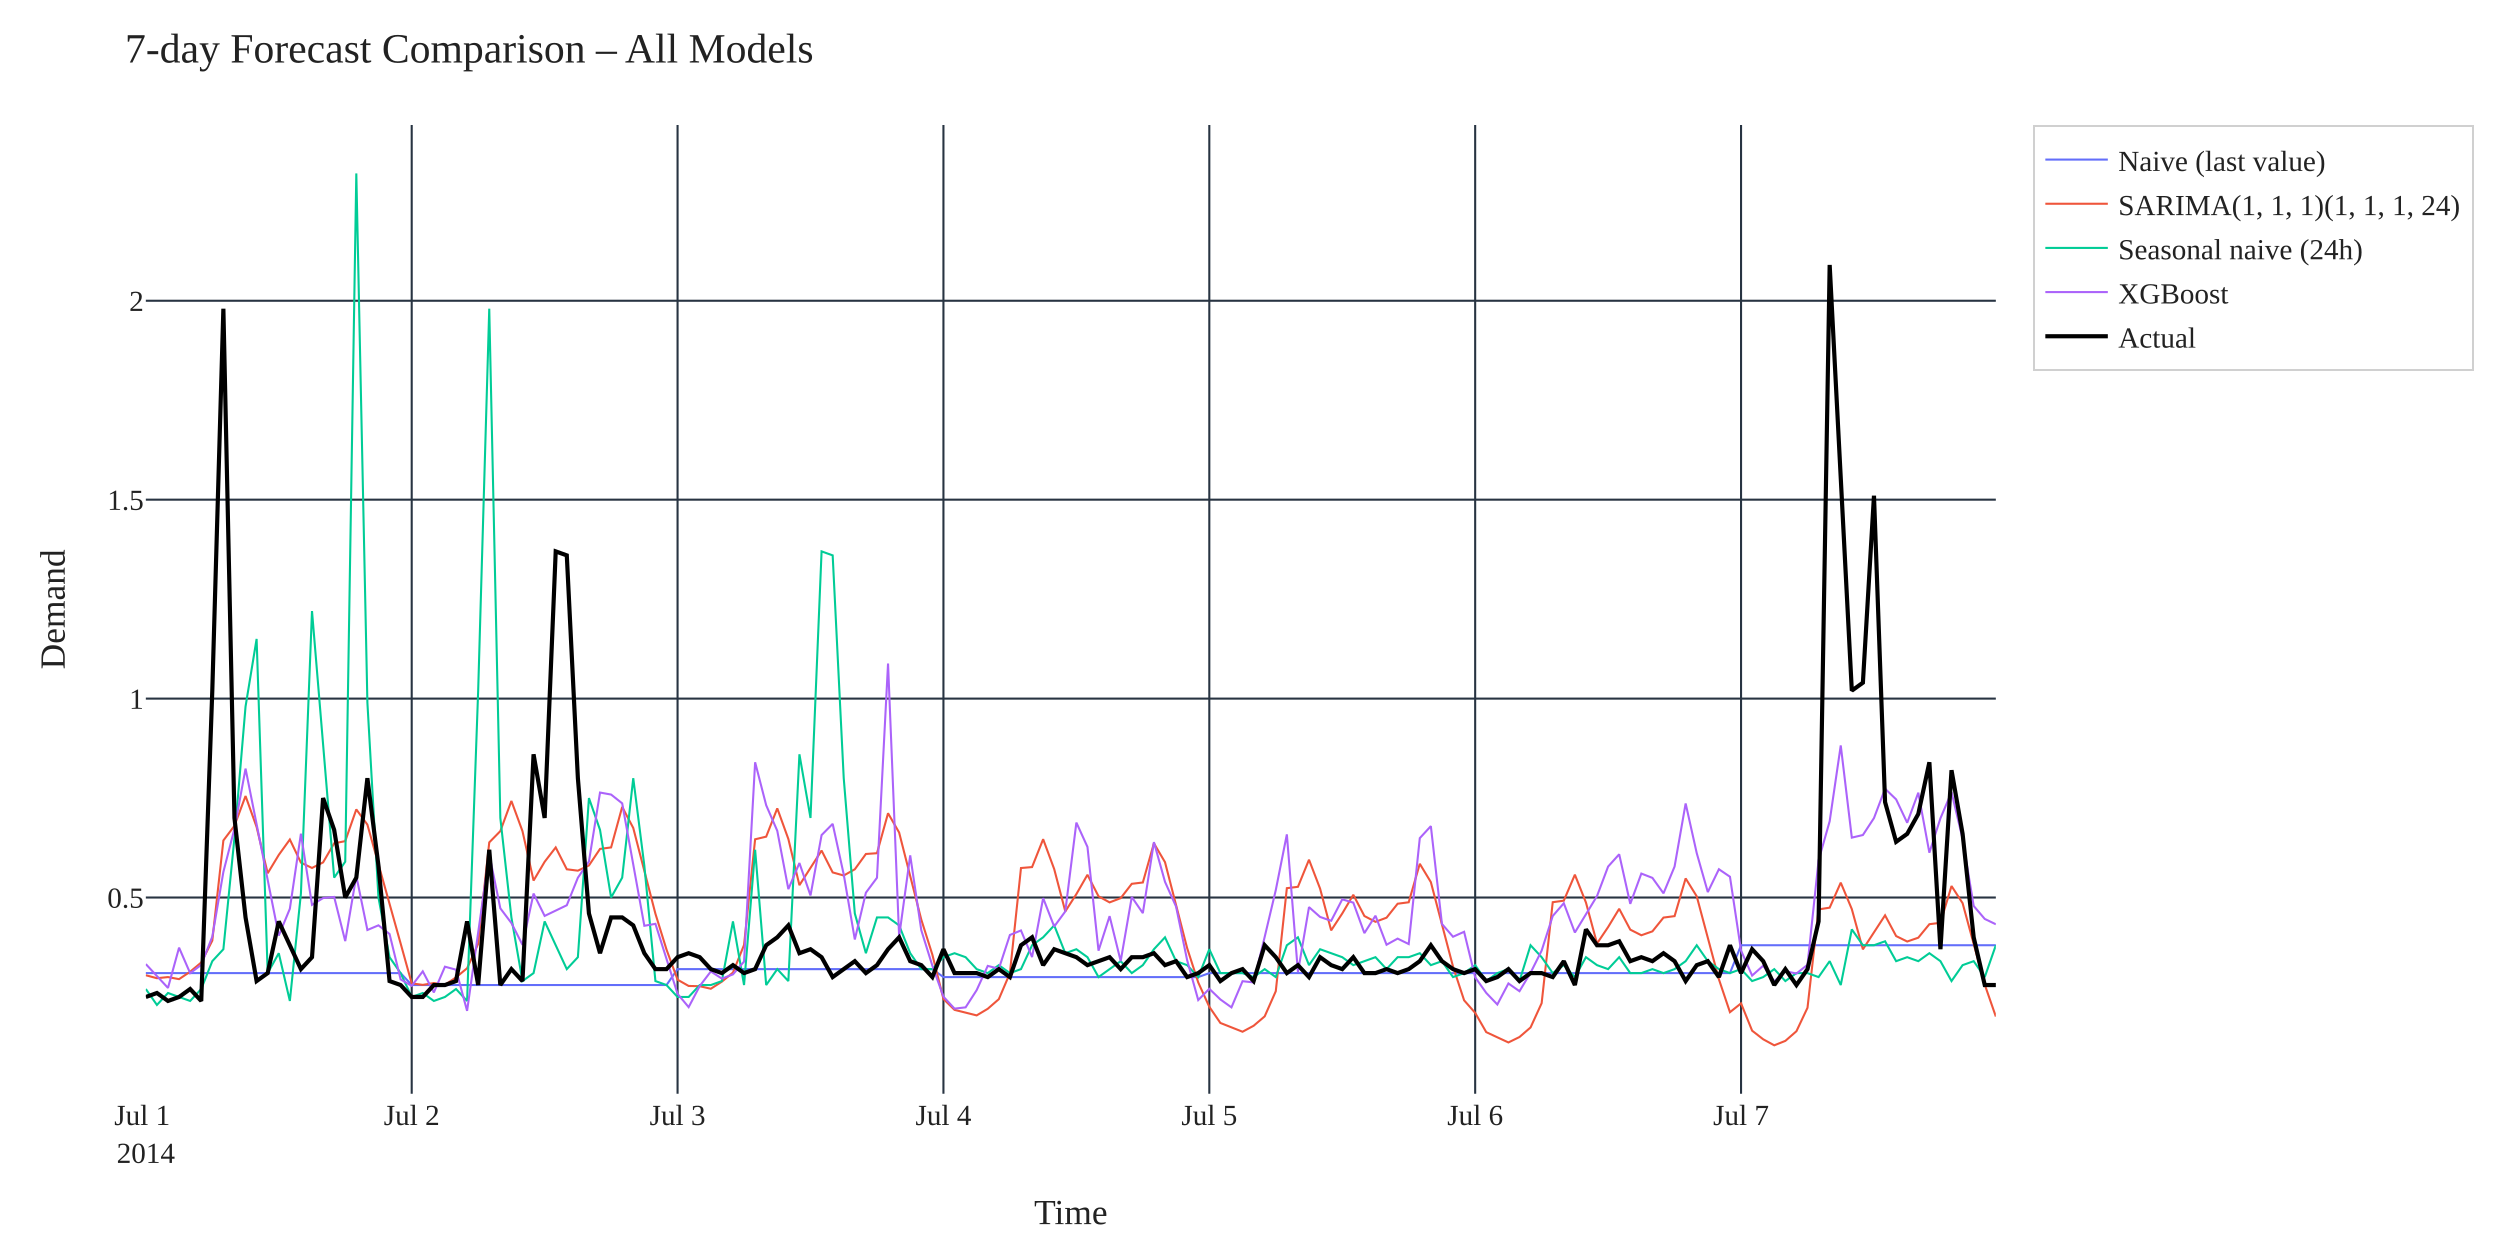
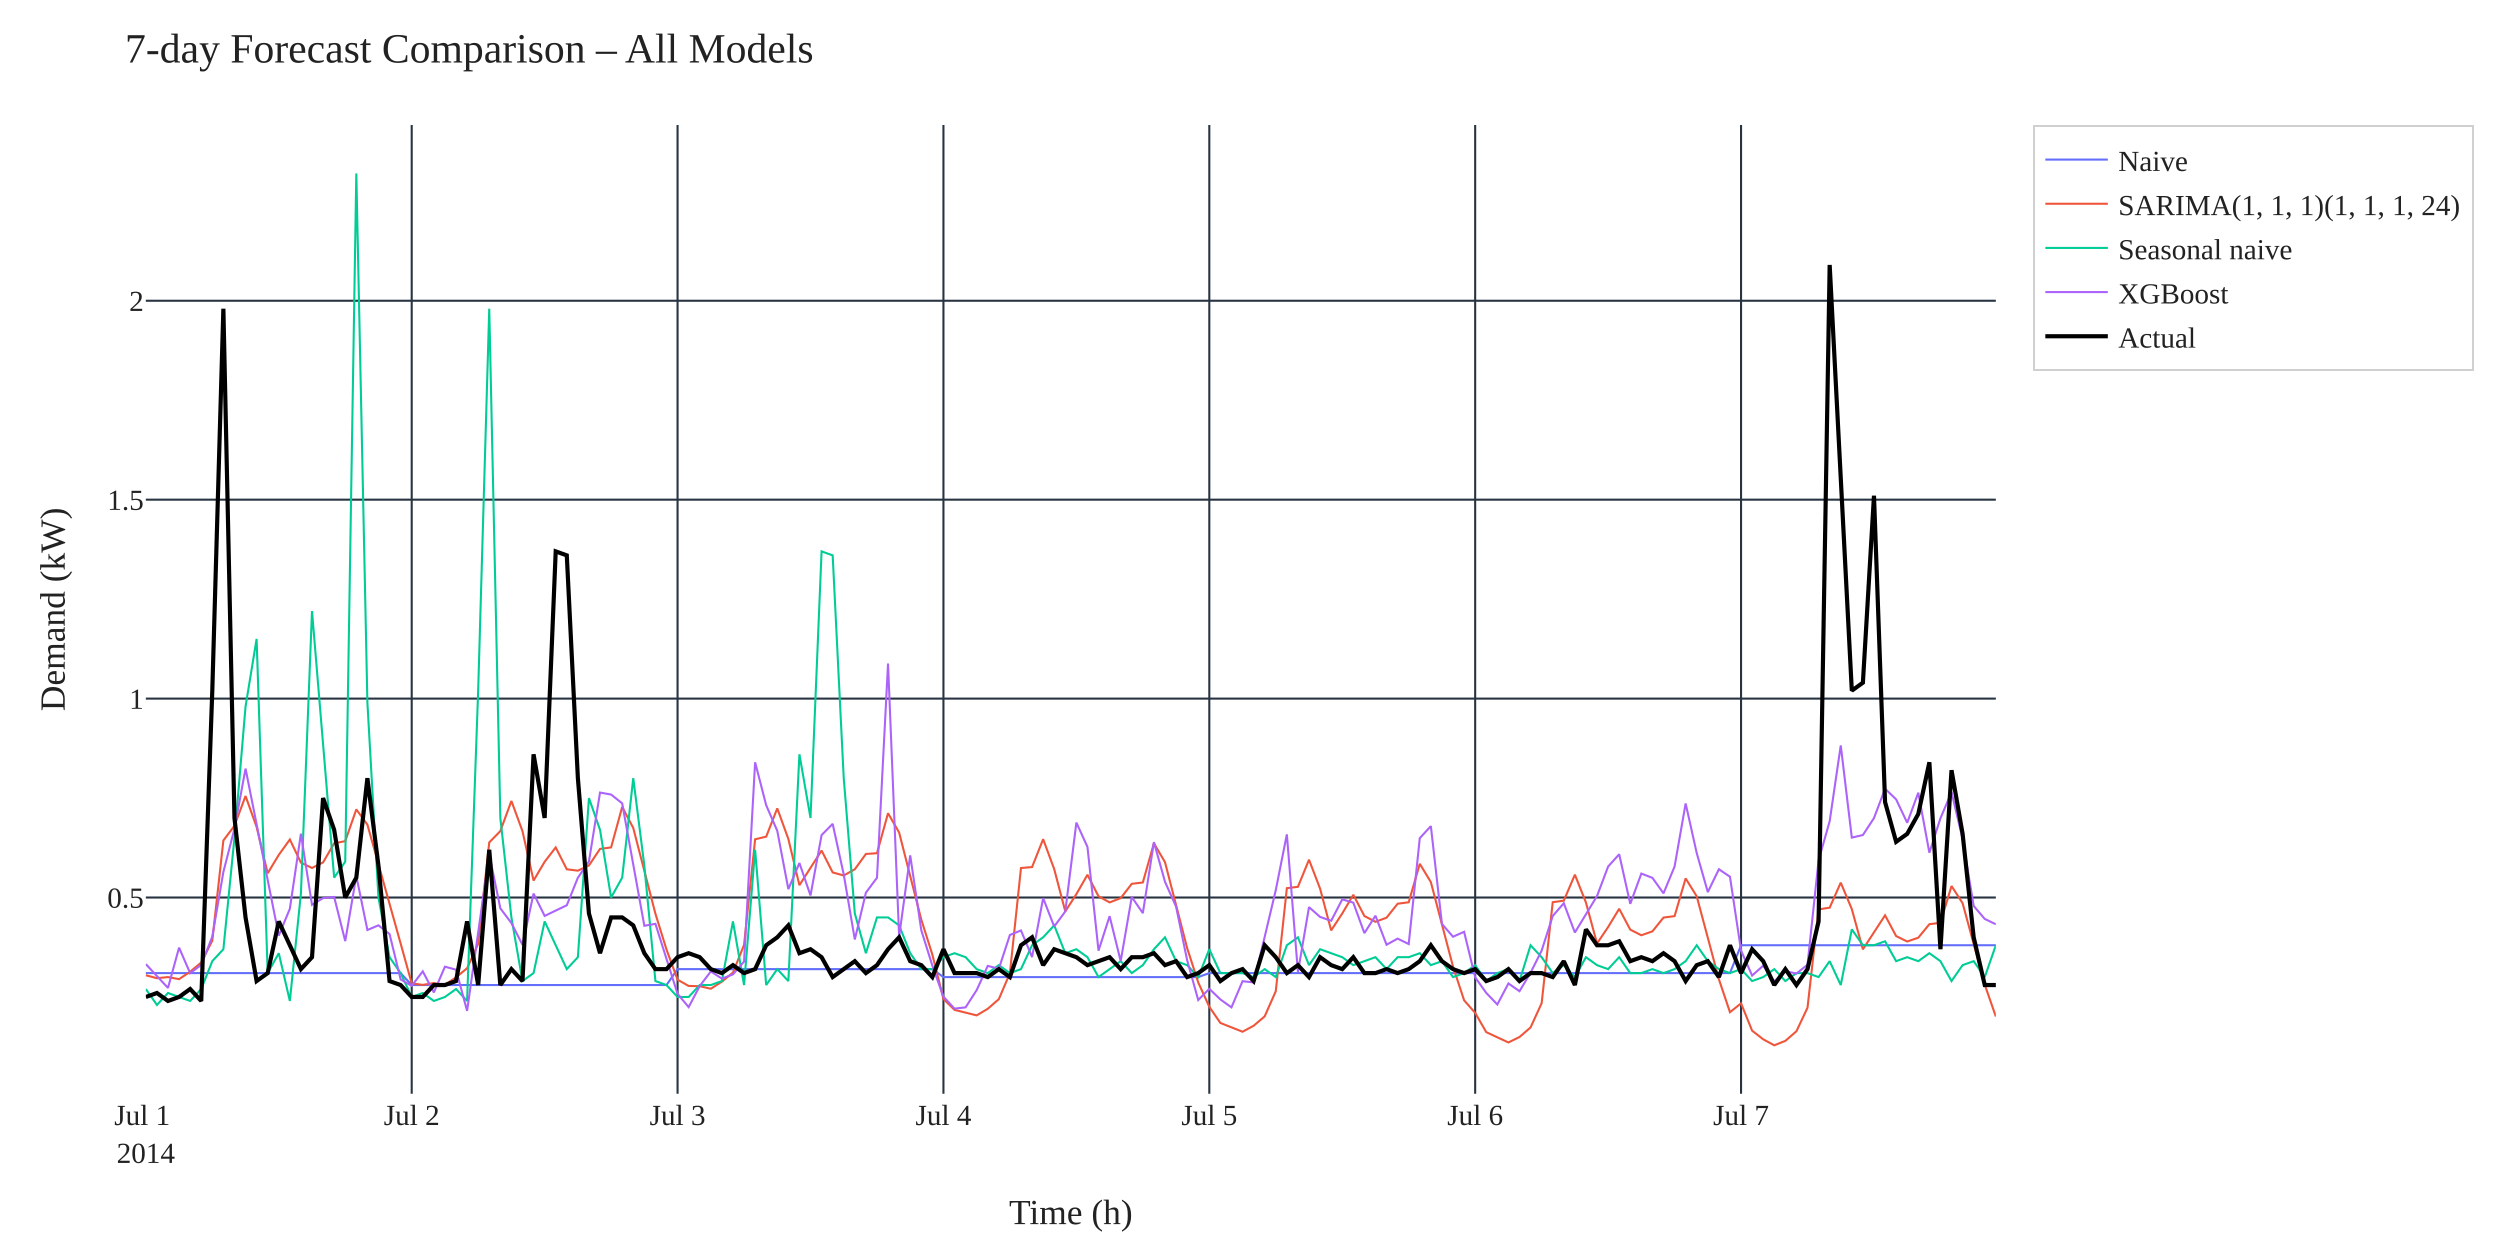
<svg xmlns="http://www.w3.org/2000/svg" class="main-svg" width="1200" height="600" style="" viewBox="0 0 1200 600">
  <rect x="0" y="0" width="1200" height="600" style="fill: rgb(255, 255, 255); fill-opacity: 1;" />
-   <defs id="defs-4ec20f">
+   <defs id="defs-f5f87e">
    <g class="clips">
-       <clipPath id="clip4ec20fxyplot" class="plotclip">
+       <clipPath id="clipf5f87exyplot" class="plotclip">
        <rect width="888" height="465" />
      </clipPath>
-       <clipPath class="axesclip" id="clip4ec20fx">
+       <clipPath class="axesclip" id="clipf5f87ex">
        <rect x="70" y="0" width="888" height="600" />
      </clipPath>
-       <clipPath class="axesclip" id="clip4ec20fy">
+       <clipPath class="axesclip" id="clipf5f87ey">
        <rect x="0" y="60" width="1200" height="465" />
      </clipPath>
-       <clipPath class="axesclip" id="clip4ec20fxy">
+       <clipPath class="axesclip" id="clipf5f87exy">
        <rect x="70" y="60" width="888" height="465" />
      </clipPath>
    </g>
    <g class="gradients" />
    <g class="patterns" />
  </defs>
  <g class="bglayer" />
  <g class="layer-below">
    <g class="imagelayer" />
    <g class="shapelayer" />
  </g>
  <g class="cartesianlayer">
    <g class="subplot xy">
      <g class="layer-subplot">
        <g class="shapelayer" />
        <g class="imagelayer" />
      </g>
      <g class="minor-gridlayer">
        <g class="x" />
        <g class="y" />
      </g>
      <g class="gridlayer">
        <g class="x">
          <path class="xgrid crisp" transform="translate(197.62,0)" d="M0,60v465" style="stroke: rgb(40, 52, 66); stroke-opacity: 1; stroke-width: 1px;" />
          <path class="xgrid crisp" transform="translate(325.23,0)" d="M0,60v465" style="stroke: rgb(40, 52, 66); stroke-opacity: 1; stroke-width: 1px;" />
          <path class="xgrid crisp" transform="translate(452.85,0)" d="M0,60v465" style="stroke: rgb(40, 52, 66); stroke-opacity: 1; stroke-width: 1px;" />
          <path class="xgrid crisp" transform="translate(580.47,0)" d="M0,60v465" style="stroke: rgb(40, 52, 66); stroke-opacity: 1; stroke-width: 1px;" />
          <path class="xgrid crisp" transform="translate(708.08,0)" d="M0,60v465" style="stroke: rgb(40, 52, 66); stroke-opacity: 1; stroke-width: 1px;" />
          <path class="xgrid crisp" transform="translate(835.7,0)" d="M0,60v465" style="stroke: rgb(40, 52, 66); stroke-opacity: 1; stroke-width: 1px;" />
        </g>
        <g class="y">
          <path class="ygrid crisp" transform="translate(0,430.81)" d="M70,0h888" style="stroke: rgb(40, 52, 66); stroke-opacity: 1; stroke-width: 1px;" />
          <path class="ygrid crisp" transform="translate(0,335.33)" d="M70,0h888" style="stroke: rgb(40, 52, 66); stroke-opacity: 1; stroke-width: 1px;" />
          <path class="ygrid crisp" transform="translate(0,239.84)" d="M70,0h888" style="stroke: rgb(40, 52, 66); stroke-opacity: 1; stroke-width: 1px;" />
          <path class="ygrid crisp" transform="translate(0,144.36)" d="M70,0h888" style="stroke: rgb(40, 52, 66); stroke-opacity: 1; stroke-width: 1px;" />
        </g>
      </g>
      <g class="zerolinelayer" />
      <g class="layer-between">
        <g class="shapelayer" />
        <g class="imagelayer" />
      </g>
      <path class="xlines-below" />
      <path class="ylines-below" />
      <g class="overlines-below" />
      <g class="xaxislayer-below" />
      <g class="yaxislayer-below" />
      <g class="overaxes-below" />
      <g class="overplot">
-         <g class="xy" transform="translate(70,60)" clip-path="url(#clip4ec20fxyplot)">
+         <g class="xy" transform="translate(70,60)" clip-path="url(#clipf5f87exyplot)">
          <g class="scatterlayer mlayer">
-             <g class="trace scatter trace111181" style="stroke-miterlimit: 2; opacity: 1;">
+             <g class="trace scatter tracef2eadd" style="stroke-miterlimit: 2; opacity: 1;">
              <g class="fills" />
              <g class="errorbars" />
              <g class="lines">
                <path class="js-line" d="M0,407.09L122.3,407.09L127.62,412.82L249.92,412.82L255.23,405.18L377.53,405.18L382.85,409L505.15,409L510.47,407.09L760.38,407.09L765.7,393.72L888,393.72" style="vector-effect: none; fill: none; stroke: rgb(99, 110, 250); stroke-opacity: 1; stroke-width: 1px; opacity: 1;" />
              </g>
              <g class="points" />
              <g class="text" />
            </g>
-             <g class="trace scatter trace76a692" style="stroke-miterlimit: 2; opacity: 1;">
+             <g class="trace scatter trace89c880" style="stroke-miterlimit: 2; opacity: 1;">
              <g class="fills" />
              <g class="errorbars" />
              <g class="lines">
                <path class="js-line" d="M0,408.12L5.32,409.54L10.63,409L15.95,409.99L21.27,406.42L26.59,402L31.9,391.5L37.22,343.43L42.54,336.37L47.86,322.08L53.17,336.95L58.49,359.16L63.81,350.36L69.13,342.96L74.44,354.06L79.76,356.62L85.08,353.95L90.4,344.78L95.71,343.75L101.03,328.51L106.35,335.83L122.3,392.86L127.62,412.03L132.93,412.74L138.25,411.86L143.57,412.71L148.89,409.13L154.2,404.77L159.52,393.05L164.84,344.35L170.16,338.93L175.47,324.45L180.79,338.96L186.11,362.68L191.43,353.66L196.74,346.76L202.06,357.25L207.38,357.92L212.69,355.41L218.01,347.48L223.33,346.76L228.65,327.32L233.96,337.42L244.6,378.59L249.92,395.78L255.23,410.25L260.55,413.26L265.87,413.38L271.19,414.6L276.5,411.19L281.82,406.83L287.14,393.58L292.46,342.86L297.77,341.59L303.09,328.02L308.41,342.71L313.72,364.89L324.36,348.26L329.68,358.76L334.99,360.24L340.31,357.26L345.63,349.91L350.95,349.54L356.26,330.35L361.58,339.61L372.22,381.41L377.53,398.23L382.85,419.5L388.17,424.73L398.8,427.39L404.12,424.22L409.44,419.59L414.75,407.14L420.07,356.65L425.39,356.2L430.71,342.81L436.02,357.18L441.34,377.47L446.66,369.17L451.98,359.89L457.29,370.23L462.61,373.15L467.93,371.11L473.25,364.23L478.56,363.59L483.88,344.79L489.2,353.84L499.83,395.09L505.15,411.58L510.47,423.27L515.78,431.02L526.42,435.23L531.74,432.37L537.05,427.85L542.37,415.79L547.69,366.32L553.01,365.67L558.32,352.66L563.64,366.54L568.96,386.58L574.28,378.47L579.59,369.5L584.91,379.69L590.23,382.47L595.54,380.49L600.86,373.79L606.18,373.09L611.5,354.62L616.81,363.42L627.45,403.96L632.77,420.15L638.08,426.18L643.4,435.44L654.04,440.38L659.35,437.77L664.67,433.18L669.99,421.53L675.31,373.05L680.62,372.33L685.94,359.85L691.26,373.23L696.57,392.87L701.89,384.99L707.21,376.22L712.53,386.23L717.84,388.92L723.16,387.05L728.48,380.44L733.8,379.74L739.11,361.63L744.43,370.24L755.07,410.04L760.38,425.85L765.7,421.62L771.02,434.73L776.34,438.86L781.65,441.75L786.97,439.62L792.29,434.99L797.6,423.73L802.92,376.5L808.24,375.68L813.56,363.67L818.87,376.37L824.19,395.69L834.83,379.35L840.14,389.31L845.46,391.93L850.78,390.09L856.1,383.62L861.41,382.94L866.73,365.29L872.05,373.53L882.68,412.62L888,427.95" style="vector-effect: none; fill: none; stroke: rgb(239, 85, 59); stroke-opacity: 1; stroke-width: 1px; opacity: 1;" />
              </g>
              <g class="points" />
              <g class="text" />
            </g>
-             <g class="trace scatter tracedf824b" style="stroke-miterlimit: 2; opacity: 1;">
+             <g class="trace scatter traced82283" style="stroke-miterlimit: 2; opacity: 1;">
              <g class="fills" />
              <g class="errorbars" />
              <g class="lines">
                <path class="js-line" d="M0,414.73L5.32,422.37L10.63,416.64L21.27,420.46L26.59,414.73L31.9,401.36L37.22,395.63L42.54,342.16L47.86,279.14L53.17,246.68L58.49,407.09L63.81,397.54L69.13,420.46L74.44,368.9L79.76,233.31L90.4,361.26L95.71,353.62L101.03,23.25L106.35,277.24L111.66,370.81L116.98,399.45L122.3,407.09L127.62,418.55L132.93,416.64L138.25,420.46L143.57,418.55L148.89,414.73L154.2,420.46L159.52,271.51L164.84,88.18L170.16,332.62L175.47,380.36L180.79,410.91L186.11,407.09L191.43,382.27L202.06,405.18L207.38,399.45L212.69,323.07L218.01,338.34L223.33,370.81L228.65,361.26L233.96,313.52L239.28,355.53L244.6,410.91L249.92,412.82L255.23,418.55L260.55,418.55L265.87,412.82L271.19,412.82L276.5,410.91L281.82,382.27L287.14,412.82L292.46,347.89L297.77,412.82L303.09,405.18L308.41,410.91L313.72,302.06L319.04,332.62L324.36,204.67L329.68,206.58L334.99,313.52L340.31,378.45L345.63,397.54L350.95,380.36L356.26,380.36L361.58,384.18L366.9,397.54L372.22,405.18L377.53,405.18L382.85,399.45L388.17,397.54L393.49,399.45L398.8,405.18L404.12,407.09L409.44,403.27L414.75,407.09L420.07,405.18L425.39,393.72L430.71,389.91L436.02,384.18L441.34,397.54L446.66,395.63L451.98,399.45L457.29,409L462.61,405.18L467.93,401.36L473.25,407.09L478.56,403.27L483.88,395.63L489.2,389.91L494.51,401.36L499.83,403.27L505.15,409L510.47,395.63L515.78,407.09L526.42,407.09L531.74,409L537.05,405.18L542.37,409L547.69,393.72L553.01,389.91L558.32,403.27L563.64,395.63L574.28,399.45L579.59,403.27L590.23,399.45L595.54,405.18L600.86,399.45L606.18,399.45L611.5,397.54L616.81,403.27L622.13,401.36L627.45,409L632.77,407.09L638.08,403.27L643.4,410.91L648.72,407.09L654.04,405.18L659.35,410.91L664.67,393.72L669.99,399.45L675.31,407.09L680.62,403.27L685.94,409L691.26,399.45L696.57,403.27L701.89,405.18L707.21,399.45L712.53,407.09L717.84,407.09L723.16,405.18L728.48,407.09L733.8,405.18L739.11,401.36L744.43,393.72L749.75,401.36L755.07,405.18L760.38,407.09L765.7,405.18L771.02,410.91L776.34,409L781.65,405.18L786.97,410.91L792.29,407.09L797.6,407.09L802.92,409L808.24,401.36L813.56,412.82L818.87,386.09L824.19,393.72L829.51,393.72L834.83,391.81L840.14,401.36L845.46,399.45L850.78,401.36L856.1,397.54L861.41,401.36L866.73,410.91L872.05,403.27L877.37,401.36L882.68,409L888,393.72" style="vector-effect: none; fill: none; stroke: rgb(0, 204, 150); stroke-opacity: 1; stroke-width: 1px; opacity: 1;" />
              </g>
              <g class="points" />
              <g class="text" />
            </g>
-             <g class="trace scatter tracee6a972" style="stroke-miterlimit: 2; opacity: 1;">
+             <g class="trace scatter traceabe940" style="stroke-miterlimit: 2; opacity: 1;">
              <g class="fills" />
              <g class="errorbars" />
              <g class="lines">
                <path class="js-line" d="M0,402.77L10.63,414.2L15.95,394.87L21.27,407.12L26.59,403.14L31.9,389.59L37.22,358.52L42.54,337.78L47.86,308.94L63.81,389.1L69.13,376.19L74.44,340.17L79.76,374.33L85.08,371.08L90.4,370.54L95.71,391.73L101.03,360.44L106.35,386.4L111.66,384.16L116.98,388.32L122.3,410.1L127.62,413.22L132.93,406.24L138.25,416.38L143.57,404.01L148.89,405.45L154.2,425.21L164.84,350.04L170.16,376L175.47,383.05L180.79,393.51L186.11,368.9L191.43,379.64L202.06,374.52L207.38,361.31L212.69,353.5L218.01,320.42L223.33,321.39L228.65,325.61L239.28,384.37L244.6,383.44L255.23,417.05L260.55,423.42L265.87,413.3L271.19,406.3L276.5,409.73L281.82,407.71L287.14,401.56L292.46,305.89L297.77,326.52L303.09,338.8L308.41,366.79L313.72,354.25L319.04,369.83L324.36,340.84L329.68,335.45L334.99,359.73L340.31,390.96L345.63,368.49L350.95,361.32L356.26,258.5L361.58,389.62L366.9,350.57L372.22,386.51L377.53,403.53L382.85,418.4L388.17,424.14L393.49,423.53L398.8,415.26L404.12,403.63L409.44,405.01L414.75,388.79L420.07,386.62L425.39,399.39L430.71,371.1L436.02,384.75L441.34,377.49L446.66,334.84L451.98,346.52L457.29,396.33L462.61,379.75L467.93,401.34L473.25,370.56L478.56,378.3L483.88,344.21L489.2,363.27L494.51,375.15L499.83,400.91L505.15,420.02L510.47,414.63L515.78,419.73L521.1,423.54L526.42,410.97L531.74,411.56L537.05,389.7L542.37,367.27L547.69,340.5L553.01,406.62L558.32,375.42L563.64,380.13L568.96,381.99L574.28,371.69L579.59,373.27L584.91,387.9L590.23,379.54L595.54,393.47L600.86,390.53L606.18,393.14L611.5,342.31L616.81,336.54L622.13,383.49L627.45,389.64L632.77,387.26L638.08,409.11L643.4,416.6L648.72,422.15L654.04,412.05L659.35,415.78L664.67,406.92L669.99,396.29L675.31,379.68L680.62,373.54L685.94,387.61L696.57,370.1L701.89,355.95L707.21,350.05L712.53,373.85L717.84,359.31L723.16,361.38L728.48,368.8L733.8,355.94L739.11,325.66L744.43,349.5L749.75,368.2L755.07,357.23L760.38,360.83L765.7,396.28L771.02,408.27L776.34,403.53L781.65,411.04L786.97,406.19L792.29,407.29L797.6,403.1L802.92,352.95L808.24,334.2L813.56,297.81L818.87,342.06L824.19,340.81L829.51,332.67L834.83,318.59L840.14,323.7L845.46,334.93L850.78,320.49L856.1,349.31L861.41,332.78L866.73,320.25L872.05,342.68L877.37,374.86L882.68,381.09L888,383.65" style="vector-effect: none; fill: none; stroke: rgb(171, 99, 250); stroke-opacity: 1; stroke-width: 1px; opacity: 1;" />
              </g>
              <g class="points" />
              <g class="text" />
            </g>
-             <g class="trace scatter trace4ae30f" style="stroke-miterlimit: 2; opacity: 1;">
+             <g class="trace scatter trace80bb42" style="stroke-miterlimit: 2; opacity: 1;">
              <g class="fills" />
              <g class="errorbars" />
              <g class="lines">
                <path class="js-line" d="M0,418.55L5.32,416.64L5.32,416.64L10.63,420.46L15.95,418.55L15.95,418.55L21.27,414.73L26.59,420.46L26.59,420.46L31.9,271.51L37.22,88.18L37.22,88.18L42.54,332.62L47.86,380.36L47.86,380.36L53.17,410.91L58.49,407.09L58.49,407.09L63.81,382.27L74.44,405.18L74.44,405.18L79.76,399.45L85.08,323.07L85.08,323.07L90.4,338.34L95.71,370.81L95.71,370.81L101.03,361.26L106.35,313.52L106.35,313.52L111.66,355.53L116.98,410.91L116.98,410.91L122.3,412.82L127.62,418.55L127.62,418.55L132.93,418.55L138.25,412.82L138.25,412.82L143.57,412.82L148.89,410.91L148.89,410.91L154.2,382.27L159.52,412.82L159.52,412.82L164.84,347.89L170.16,412.82L170.16,412.82L175.47,405.18L180.79,410.91L180.79,410.91L186.11,302.06L191.43,332.62L191.43,332.62L196.74,204.67L202.06,206.58L202.06,206.58L207.38,313.52L212.69,378.45L212.69,378.45L218.01,397.54L223.33,380.36L223.33,380.36L228.65,380.36L233.96,384.18L233.96,384.18L239.28,397.54L244.6,405.18L244.6,405.18L249.92,405.18L255.23,399.45L255.23,399.45L260.55,397.54L265.87,399.45L265.87,399.45L271.19,405.18L276.5,407.09L276.5,407.09L281.82,403.27L287.14,407.09L287.14,407.09L292.46,405.18L297.77,393.72L297.77,393.72L303.09,389.91L308.41,384.18L308.41,384.18L313.72,397.54L319.04,395.63L319.04,395.63L324.36,399.45L329.68,409L329.68,409L334.99,405.18L340.31,401.36L340.31,401.36L345.63,407.09L350.95,403.27L350.95,403.27L356.26,395.63L361.58,389.91L361.58,389.91L366.9,401.36L372.22,403.27L372.22,403.27L377.53,409L382.85,395.63L382.85,395.63L388.17,407.09L398.8,407.09L398.8,407.09L404.12,409L409.44,405.18L409.44,405.18L414.75,409L420.07,393.72L420.07,393.72L425.39,389.91L430.71,403.27L430.71,403.27L436.02,395.63L446.66,399.45L446.66,399.45L451.98,403.27L462.61,399.45L462.61,399.45L467.93,405.18L473.25,399.45L473.25,399.45L478.56,399.45L483.88,397.54L483.88,397.54L489.2,403.27L494.51,401.36L494.51,401.36L499.83,409L505.15,407.09L505.15,407.09L510.47,403.27L515.78,410.91L515.78,410.91L521.1,407.09L526.42,405.18L526.42,405.18L531.74,410.91L537.05,393.72L537.05,393.72L542.37,399.45L547.69,407.09L547.69,407.09L553.01,403.27L558.32,409L558.32,409L563.64,399.45L568.96,403.27L568.96,403.27L574.28,405.18L579.59,399.45L579.59,399.45L584.91,407.09L590.23,407.09L590.23,407.09L595.54,405.18L600.86,407.09L600.86,407.09L606.18,405.18L611.5,401.36L611.5,401.36L616.81,393.72L622.13,401.36L622.13,401.36L627.45,405.18L632.77,407.09L632.77,407.09L638.08,405.18L643.4,410.91L643.4,410.91L648.72,409L654.04,405.18L654.04,405.18L659.35,410.91L664.67,407.09L664.67,407.09L669.99,407.09L675.31,409L675.31,409L680.62,401.36L685.94,412.82L685.94,412.82L691.26,386.09L696.57,393.72L696.57,393.72L701.89,393.72L707.21,391.81L707.21,391.81L712.53,401.36L717.84,399.45L717.84,399.45L723.16,401.36L728.48,397.54L728.48,397.54L733.8,401.36L739.11,410.91L739.11,410.91L744.43,403.27L749.75,401.36L749.75,401.36L755.07,409L760.38,393.72L760.38,393.72L765.7,407.09L771.02,395.63L771.02,395.63L776.34,401.36L781.65,412.82L781.65,412.82L786.97,405.18L792.29,412.82L792.29,412.82L797.6,405.18L802.92,382.27L802.92,382.27L808.24,67.17L818.87,271.51L818.87,271.51L824.19,267.69L829.51,177.93L829.51,177.93L834.83,324.98L840.14,344.07L840.14,344.07L845.46,340.25L850.78,330.71L850.78,330.71L856.1,305.88L861.41,395.63L861.41,395.63L866.73,309.7L872.05,340.25L872.05,340.25L877.37,389.91L882.68,412.82L882.68,412.82L888,412.82" style="vector-effect: none; fill: none; stroke: rgb(0, 0, 0); stroke-opacity: 1; stroke-width: 2px; opacity: 1;" />
              </g>
              <g class="points" />
              <g class="text" />
            </g>
          </g>
        </g>
      </g>
      <g class="zerolinelayer-above" />
      <path class="xlines-above crisp" d="M0,0" style="fill: none;" />
      <path class="ylines-above crisp" d="M0,0" style="fill: none;" />
      <g class="overlines-above" />
      <g class="xaxislayer-above">
        <g class="xtick">
          <text text-anchor="middle" x="0" y="540" transform="translate(70,0)" style="font-family: 'CMU Serif', 'Times New Roman', serif; font-size: 14px; fill: rgb(34, 34, 34); fill-opacity: 1; white-space: pre;">
            <tspan class="line" dy="0em" x="0" y="540">Jul 1</tspan>
            <tspan class="line" dy="1.3em" x="0" y="540">2014</tspan>
          </text>
        </g>
        <g class="xtick">
          <text text-anchor="middle" x="0" y="540" style="font-family: 'CMU Serif', 'Times New Roman', serif; font-size: 14px; fill: rgb(34, 34, 34); fill-opacity: 1; white-space: pre;" transform="translate(197.62,0)">Jul 2</text>
        </g>
        <g class="xtick">
          <text text-anchor="middle" x="0" y="540" style="font-family: 'CMU Serif', 'Times New Roman', serif; font-size: 14px; fill: rgb(34, 34, 34); fill-opacity: 1; white-space: pre;" transform="translate(325.23,0)">Jul 3</text>
        </g>
        <g class="xtick">
          <text text-anchor="middle" x="0" y="540" style="font-family: 'CMU Serif', 'Times New Roman', serif; font-size: 14px; fill: rgb(34, 34, 34); fill-opacity: 1; white-space: pre;" transform="translate(452.85,0)">Jul 4</text>
        </g>
        <g class="xtick">
          <text text-anchor="middle" x="0" y="540" style="font-family: 'CMU Serif', 'Times New Roman', serif; font-size: 14px; fill: rgb(34, 34, 34); fill-opacity: 1; white-space: pre;" transform="translate(580.47,0)">Jul 5</text>
        </g>
        <g class="xtick">
          <text text-anchor="middle" x="0" y="540" style="font-family: 'CMU Serif', 'Times New Roman', serif; font-size: 14px; fill: rgb(34, 34, 34); fill-opacity: 1; white-space: pre;" transform="translate(708.08,0)">Jul 6</text>
        </g>
        <g class="xtick">
          <text text-anchor="middle" x="0" y="540" style="font-family: 'CMU Serif', 'Times New Roman', serif; font-size: 14px; fill: rgb(34, 34, 34); fill-opacity: 1; white-space: pre;" transform="translate(835.7,0)">Jul 7</text>
        </g>
      </g>
      <g class="yaxislayer-above">
        <g class="ytick">
          <text text-anchor="end" x="69" y="4.9" transform="translate(0,430.81)" style="font-family: 'CMU Serif', 'Times New Roman', serif; font-size: 14px; fill: rgb(34, 34, 34); fill-opacity: 1; white-space: pre;">0.5</text>
        </g>
        <g class="ytick">
          <text text-anchor="end" x="69" y="4.9" style="font-family: 'CMU Serif', 'Times New Roman', serif; font-size: 14px; fill: rgb(34, 34, 34); fill-opacity: 1; white-space: pre;" transform="translate(0,335.33)">1</text>
        </g>
        <g class="ytick">
          <text text-anchor="end" x="69" y="4.9" style="font-family: 'CMU Serif', 'Times New Roman', serif; font-size: 14px; fill: rgb(34, 34, 34); fill-opacity: 1; white-space: pre;" transform="translate(0,239.84)">1.5</text>
        </g>
        <g class="ytick">
          <text text-anchor="end" x="69" y="4.9" style="font-family: 'CMU Serif', 'Times New Roman', serif; font-size: 14px; fill: rgb(34, 34, 34); fill-opacity: 1; white-space: pre;" transform="translate(0,144.36)">2</text>
        </g>
      </g>
      <g class="overaxes-above" />
    </g>
  </g>
  <g class="polarlayer" />
  <g class="smithlayer" />
  <g class="ternarylayer" />
  <g class="geolayer" />
  <g class="funnelarealayer" />
  <g class="pielayer" />
  <g class="iciclelayer" />
  <g class="treemaplayer" />
  <g class="sunburstlayer" />
  <g class="glimages" />
-   <defs id="topdefs-4ec20f">
+   <defs id="topdefs-f5f87e">
    <g class="clips" />
-     <clipPath id="legend4ec20f">
+     <clipPath id="legendf5f87e">
      <rect width="210" height="116" x="1" y="1" />
    </clipPath>
  </defs>
  <g class="layer-above">
    <g class="imagelayer" />
    <g class="shapelayer" />
  </g>
  <g class="infolayer">
    <g class="legend" pointer-events="all" transform="translate(975.76,60)">
      <rect class="bg" shape-rendering="crispEdges" style="stroke: rgb(208, 208, 208); stroke-opacity: 1; fill: rgb(255, 255, 255); fill-opacity: 0.85; stroke-width: 1px;" width="211" height="117" x="0.5" y="0.5" />
-       <g class="scrollbox" transform="" clip-path="url(#legend4ec20f)">
+       <g class="scrollbox" transform="" clip-path="url(#legendf5f87e)">
        <g class="groups">
          <g class="traces" transform="translate(1,16.6)" style="opacity: 1;">
-             <text class="legendtext" text-anchor="start" x="40" y="5.46" style="font-family: 'CMU Serif', 'Times New Roman', serif; font-size: 14px; fill: rgb(34, 34, 34); fill-opacity: 1; white-space: pre;">Naive (last value)</text>
+             <text class="legendtext" text-anchor="start" x="40" y="5.46" style="font-family: 'CMU Serif', 'Times New Roman', serif; font-size: 14px; fill: rgb(34, 34, 34); fill-opacity: 1; white-space: pre;">Naive</text>
            <g class="layers" style="opacity: 1;">
              <g class="legendfill" />
              <g class="legendlines">
                <path class="js-line" d="M5,0h30" style="fill: none; stroke: rgb(99, 110, 250); stroke-opacity: 1; stroke-width: 1px;" />
              </g>
              <g class="legendsymbols">
                <g class="legendpoints" />
              </g>
            </g>
            <rect class="legendtoggle" x="0" y="-10.6" width="204.441" height="21.2" style="fill: rgb(0, 0, 0); fill-opacity: 0;" />
          </g>
          <g class="traces" transform="translate(1,37.8)" style="opacity: 1;">
            <text class="legendtext" text-anchor="start" x="40" y="5.46" style="font-family: 'CMU Serif', 'Times New Roman', serif; font-size: 14px; fill: rgb(34, 34, 34); fill-opacity: 1; white-space: pre;">SARIMA(1, 1, 1)(1, 1, 1, 24)</text>
            <g class="layers" style="opacity: 1;">
              <g class="legendfill" />
              <g class="legendlines">
                <path class="js-line" d="M5,0h30" style="fill: none; stroke: rgb(239, 85, 59); stroke-opacity: 1; stroke-width: 1px;" />
              </g>
              <g class="legendsymbols">
                <g class="legendpoints" />
              </g>
            </g>
            <rect class="legendtoggle" x="0" y="-10.6" width="204.441" height="21.2" style="fill: rgb(0, 0, 0); fill-opacity: 0;" />
          </g>
          <g class="traces" transform="translate(1,59)" style="opacity: 1;">
-             <text class="legendtext" text-anchor="start" x="40" y="5.46" style="font-family: 'CMU Serif', 'Times New Roman', serif; font-size: 14px; fill: rgb(34, 34, 34); fill-opacity: 1; white-space: pre;">Seasonal naive (24h)</text>
+             <text class="legendtext" text-anchor="start" x="40" y="5.46" style="font-family: 'CMU Serif', 'Times New Roman', serif; font-size: 14px; fill: rgb(34, 34, 34); fill-opacity: 1; white-space: pre;">Seasonal naive</text>
            <g class="layers" style="opacity: 1;">
              <g class="legendfill" />
              <g class="legendlines">
                <path class="js-line" d="M5,0h30" style="fill: none; stroke: rgb(0, 204, 150); stroke-opacity: 1; stroke-width: 1px;" />
              </g>
              <g class="legendsymbols">
                <g class="legendpoints" />
              </g>
            </g>
            <rect class="legendtoggle" x="0" y="-10.6" width="204.441" height="21.2" style="fill: rgb(0, 0, 0); fill-opacity: 0;" />
          </g>
          <g class="traces" transform="translate(1,80.2)" style="opacity: 1;">
            <text class="legendtext" text-anchor="start" x="40" y="5.46" style="font-family: 'CMU Serif', 'Times New Roman', serif; font-size: 14px; fill: rgb(34, 34, 34); fill-opacity: 1; white-space: pre;">XGBoost</text>
            <g class="layers" style="opacity: 1;">
              <g class="legendfill" />
              <g class="legendlines">
                <path class="js-line" d="M5,0h30" style="fill: none; stroke: rgb(171, 99, 250); stroke-opacity: 1; stroke-width: 1px;" />
              </g>
              <g class="legendsymbols">
                <g class="legendpoints" />
              </g>
            </g>
            <rect class="legendtoggle" x="0" y="-10.6" width="204.441" height="21.2" style="fill: rgb(0, 0, 0); fill-opacity: 0;" />
          </g>
          <g class="traces" transform="translate(1,101.4)" style="opacity: 1;">
            <text class="legendtext" text-anchor="start" x="40" y="5.46" style="font-family: 'CMU Serif', 'Times New Roman', serif; font-size: 14px; fill: rgb(34, 34, 34); fill-opacity: 1; white-space: pre;">Actual</text>
            <g class="layers" style="opacity: 1;">
              <g class="legendfill" />
              <g class="legendlines">
                <path class="js-line" d="M5,0h30" style="fill: none; stroke: rgb(0, 0, 0); stroke-opacity: 1; stroke-width: 2px;" />
              </g>
              <g class="legendsymbols">
                <g class="legendpoints" />
              </g>
            </g>
            <rect class="legendtoggle" x="0" y="-10.6" width="204.441" height="21.2" style="fill: rgb(0, 0, 0); fill-opacity: 0;" />
          </g>
        </g>
      </g>
      <rect class="scrollbar" rx="20" ry="3" width="0" height="0" style="fill: rgb(128, 139, 164); fill-opacity: 1;" x="0" y="0" />
    </g>
    <g class="g-gtitle">
      <text class="gtitle" x="60" y="30" text-anchor="start" dy="0em" style="opacity: 1; font-family: 'CMU Serif', 'Times New Roman', serif; font-size: 20px; fill: rgb(34, 34, 34); fill-opacity: 1; white-space: pre;">7-day Forecast Comparison – All Models</text>
    </g>
    <g class="g-xtitle">
-       <text class="xtitle" x="514" y="587.6" text-anchor="middle" style="opacity: 1; font-family: 'CMU Serif', 'Times New Roman', serif; font-size: 17px; fill: rgb(34, 34, 34); fill-opacity: 1; white-space: pre;">Time</text>
+       <text class="xtitle" x="514" y="587.6" text-anchor="middle" style="opacity: 1; font-family: 'CMU Serif', 'Times New Roman', serif; font-size: 17px; fill: rgb(34, 34, 34); fill-opacity: 1; white-space: pre;">Time (h)</text>
    </g>
    <g class="g-ytitle">
-       <text class="ytitle" transform="rotate(-90,31.05,292.5)" x="31.05" y="292.5" text-anchor="middle" style="opacity: 1; font-family: 'CMU Serif', 'Times New Roman', serif; font-size: 17px; fill: rgb(34, 34, 34); fill-opacity: 1; white-space: pre;">Demand</text>
+       <text class="ytitle" transform="rotate(-90,31.05,292.5)" x="31.05" y="292.5" text-anchor="middle" style="opacity: 1; font-family: 'CMU Serif', 'Times New Roman', serif; font-size: 17px; fill: rgb(34, 34, 34); fill-opacity: 1; white-space: pre;">Demand (kW)</text>
    </g>
  </g>
</svg>
